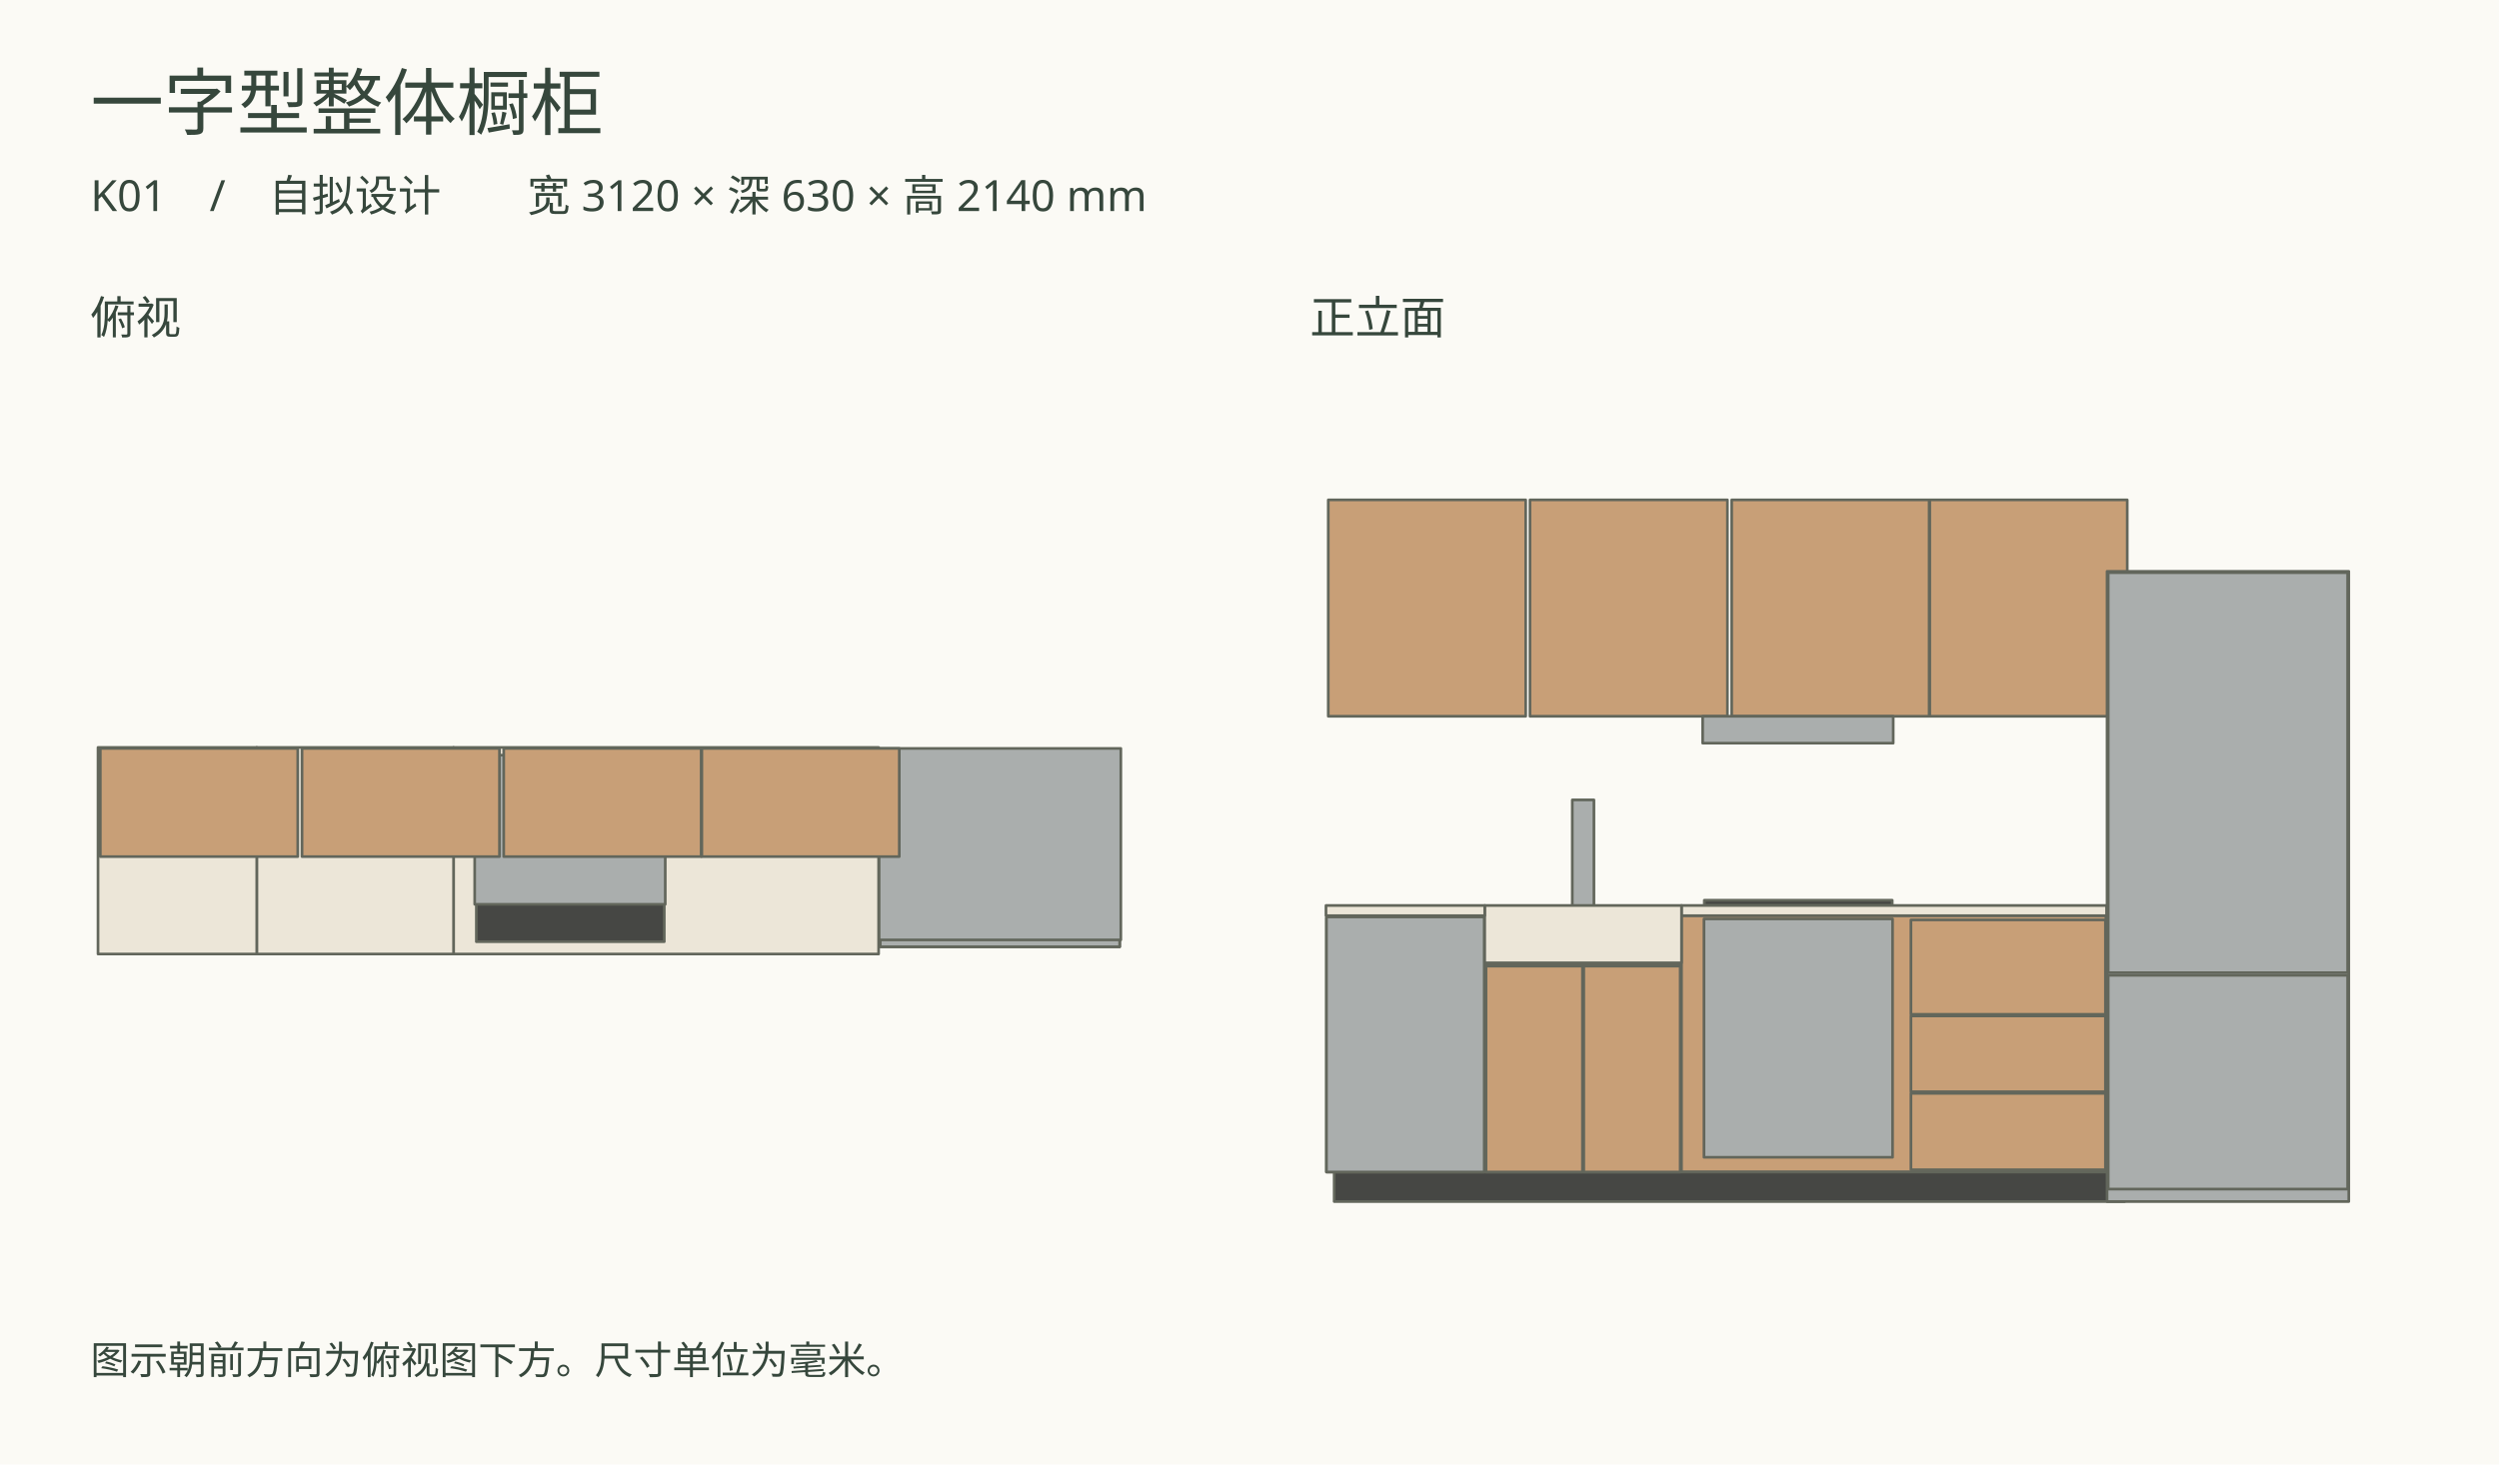
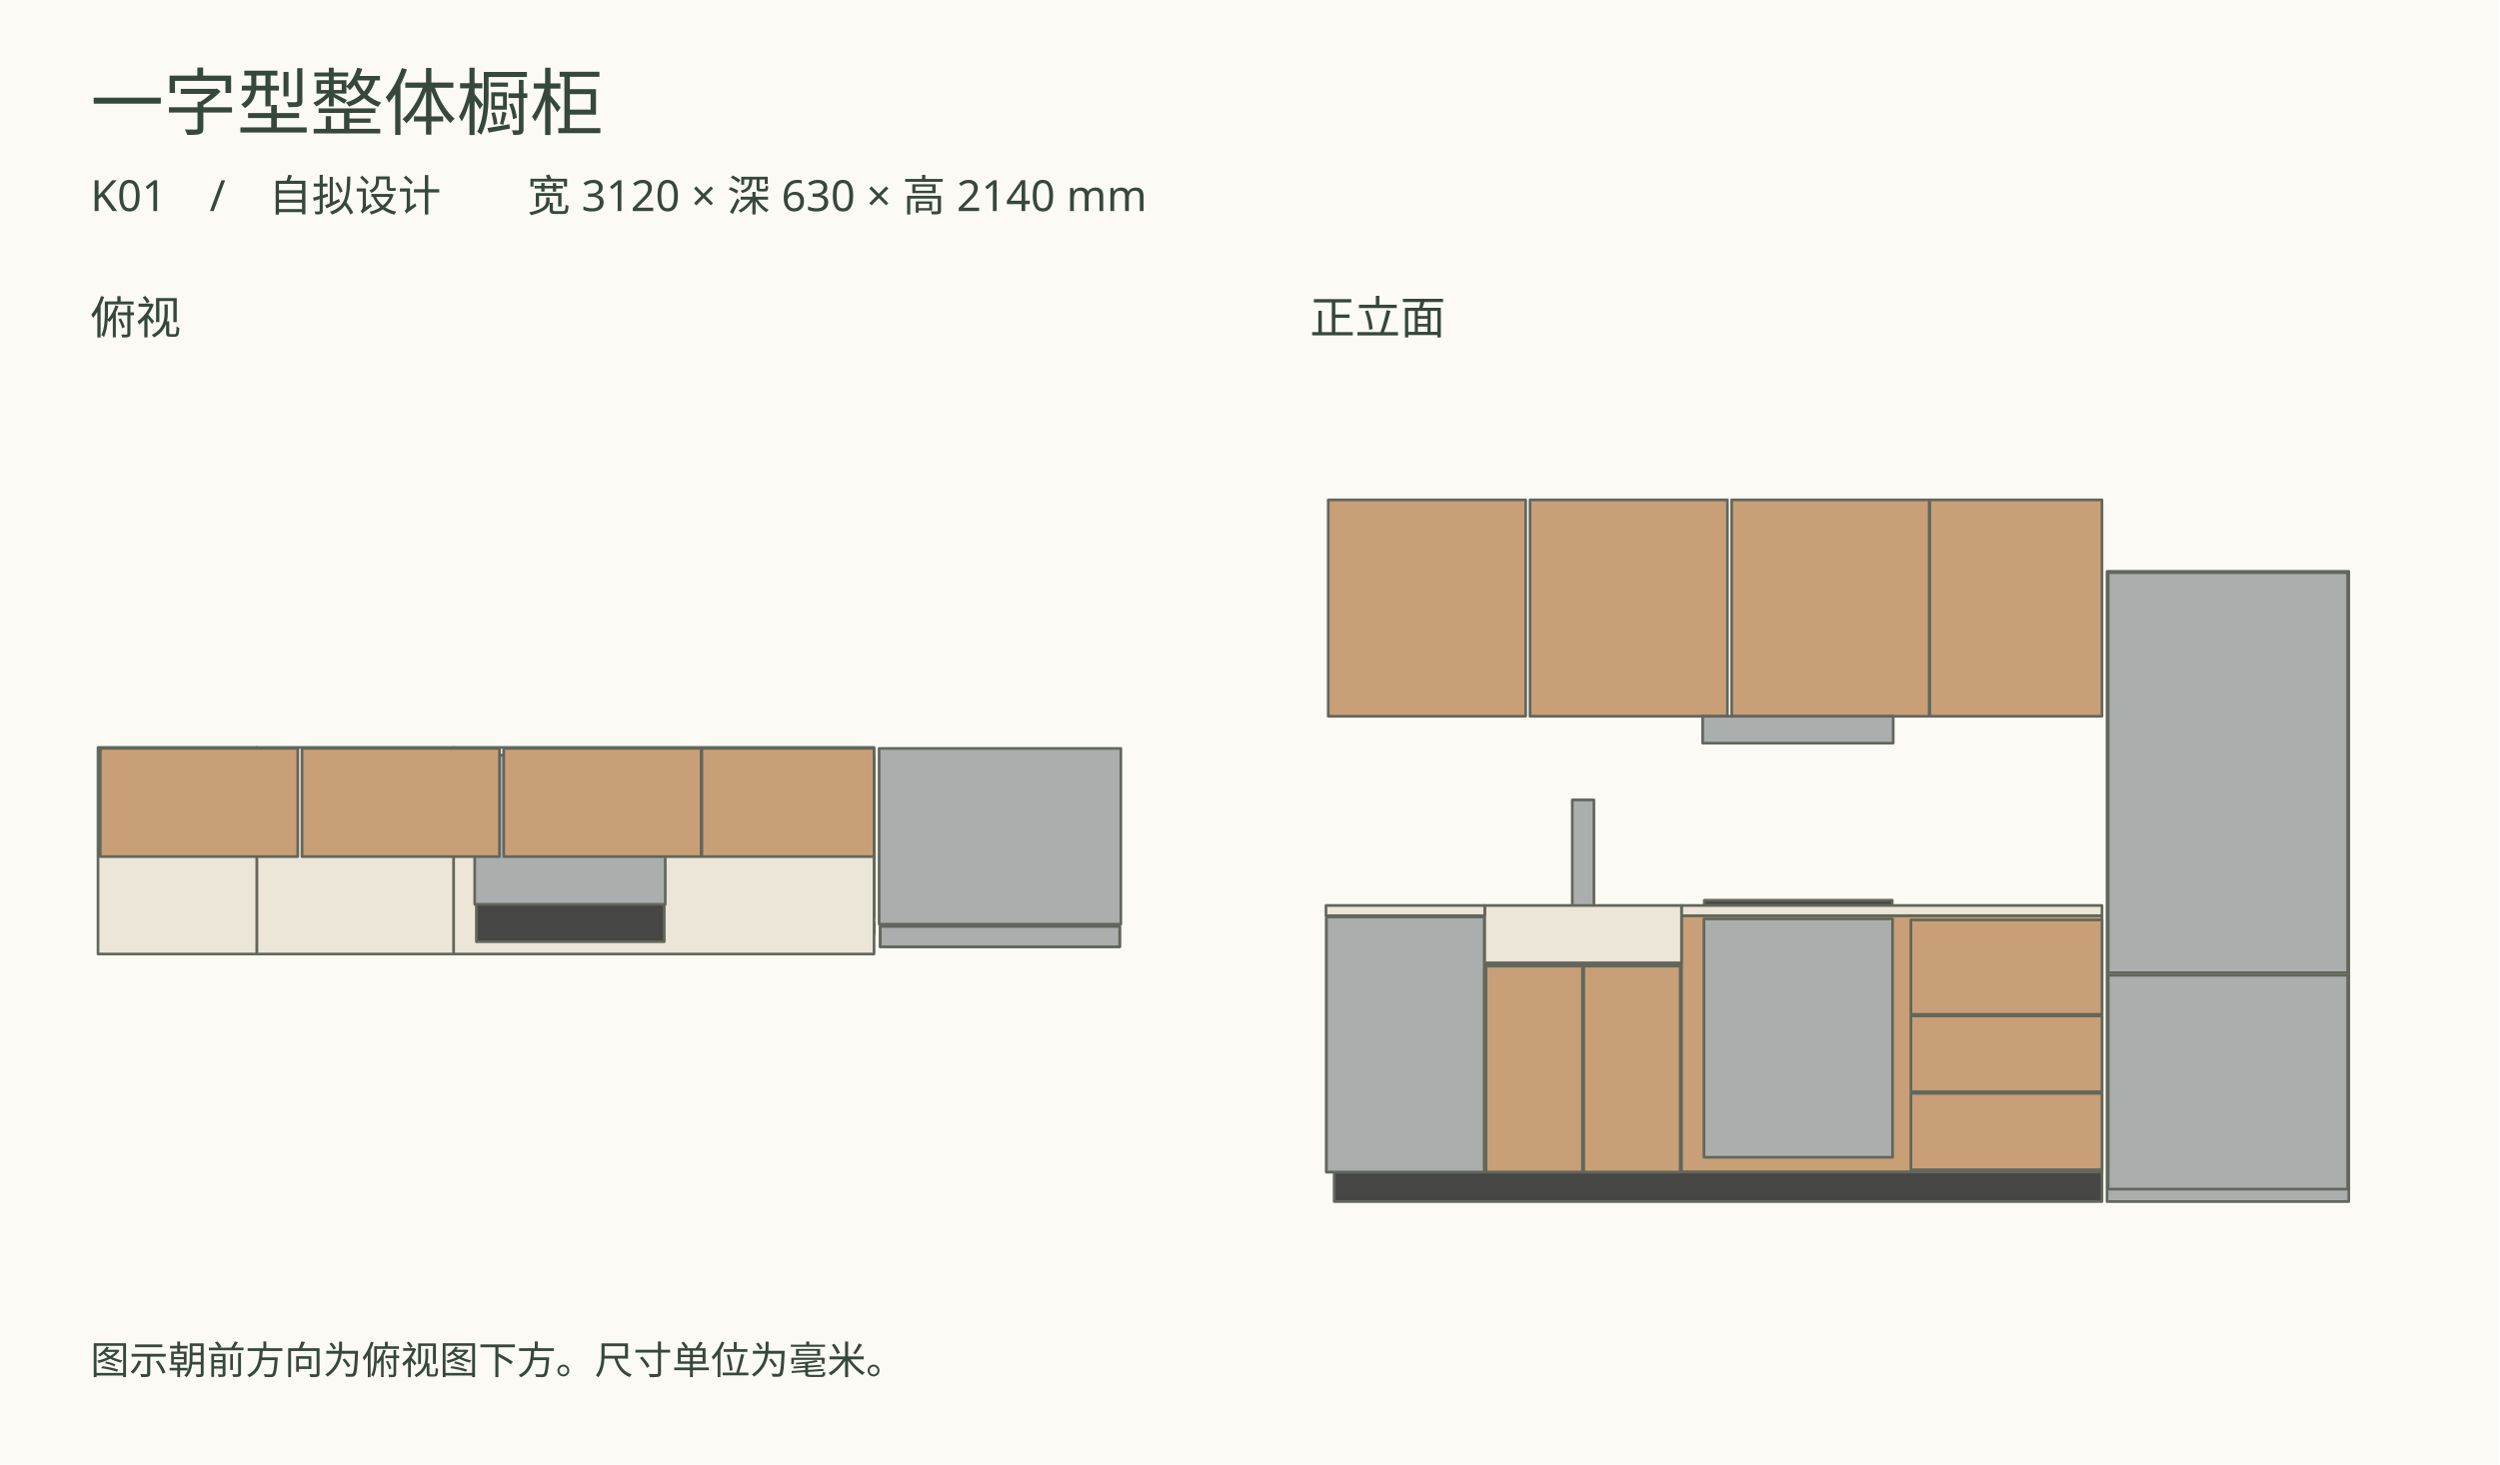
<svg xmlns="http://www.w3.org/2000/svg" viewBox="0 0 1160 680" width="1160" height="680">
  <rect width="1160" height="680" fill="#fbfaf5" />
  <text x="42" y="60" fill="#36473c" style="font:34px sans-serif">一字型整体橱柜</text>
  <text x="42" y="98" fill="#36473c" style="font:20px sans-serif">K01　/　自拟设计　　宽 3120 × 深 630 × 高 2140 mm</text>
  <text x="42" y="155" fill="#36473c" style="font:21px sans-serif">俯视</text>
  <text x="608" y="155" fill="#36473c" style="font:21px sans-serif">正立面</text>
  <g id="plan" transform="translate(283 395) scale(0.1522436)" stroke="#62665b" stroke-width="8.211" stroke-linejoin="round">
-     <rect x="-1535.0" y="-282.5" width="2410" height="489" rx="0" data-part="0" fill="#464744" data-material="black" data-shape="box" data-name="踢脚" />
-     <rect x="223.5" y="218.5" width="593" height="35" rx="0" data-part="8" fill="#c89f77" data-material="oak" data-shape="drawer" data-name="备餐抽屉" />
-     <rect x="223.5" y="218.5" width="593" height="35" rx="0" data-part="9" fill="#c89f77" data-material="oak" data-shape="drawer" data-name="备餐抽屉" />
+     <rect x="-1535.0" y="-282.5" width="2341" height="489" rx="0" data-part="0" fill="#464744" data-material="black" data-shape="box" data-name="踢脚" />
+     <rect x="223.5" y="218.5" width="582.5" height="35" rx="0" data-part="8" fill="#c89f77" data-material="oak" data-shape="drawer" data-name="备餐抽屉" />
+     <rect x="223.5" y="218.5" width="582.5" height="35" rx="0" data-part="9" fill="#c89f77" data-material="oak" data-shape="drawer" data-name="备餐抽屉" />
    <rect x="825.0" y="231.0" width="730" height="62" rx="0" data-part="18" fill="#aaaead" data-material="steel" data-shape="appliance" data-name="冷冻室" />
    <rect x="-1072.0" y="222.0" width="294" height="32" rx="0" data-part="11" fill="#c89f77" data-material="oak" data-shape="door" data-name="水槽柜门" />
    <rect x="-774.0" y="222.0" width="294" height="32" rx="0" data-part="12" fill="#c89f77" data-material="oak" data-shape="door" data-name="水槽柜门" />
    <rect x="-1074.0" y="-284.0" width="596" height="484" rx="0" data-part="2" fill="#c89f77" data-material="oak" data-shape="box" data-name="水槽地柜底箱" />
-     <rect x="223.5" y="218.5" width="593" height="35" rx="0" data-part="10" fill="#c89f77" data-material="oak" data-shape="drawer" data-name="备餐抽屉" />
+     <rect x="223.5" y="218.5" width="582.5" height="35" rx="0" data-part="10" fill="#c89f77" data-material="oak" data-shape="drawer" data-name="备餐抽屉" />
    <rect x="-407.5" y="212.0" width="575" height="62" rx="0" data-part="15" fill="#aaaead" data-material="steel" data-shape="oven" data-name="嵌入烤箱" />
    <rect x="-1558.5" y="-284.0" width="481" height="484" rx="0" data-part="3" fill="#aaaead" data-material="steel" data-shape="box" data-name="洗碗机箱" />
    <rect x="-1558.5" y="206.5" width="481" height="69" rx="0" data-part="7" fill="#aaaead" data-material="steel" data-shape="appliance" data-name="洗碗机" />
-     <rect x="-476.0" y="-284.0" width="1294" height="484" rx="0" data-part="1" fill="#c89f77" data-material="oak" data-shape="box" data-name="炉具地柜" />
+     <rect x="-476.0" y="-284.0" width="1282" height="484" rx="0" data-part="1" fill="#c89f77" data-material="oak" data-shape="box" data-name="炉具地柜" />
    <rect x="-1073.0" y="223.0" width="594" height="32" rx="0" data-part="13" fill="#c89f77" data-material="oak" data-shape="box" data-name="水槽前封板" />
-     <rect x="-476.0" y="-315.0" width="1296" height="630" rx="0" data-part="4" fill="#ece6d8" data-material="stone" data-shape="box" data-name="备餐台" />
+     <rect x="-476.0" y="-315.0" width="1282" height="630" rx="0" data-part="4" fill="#ece6d8" data-material="stone" data-shape="box" data-name="备餐台" />
    <rect x="-1076.0" y="-315.0" width="600" height="630" rx="0" data-part="5" fill="#ece6d8" data-material="stone" data-shape="sink" data-name="水槽台面" />
    <rect x="-1560.0" y="-315.0" width="484" height="630" rx="0" data-part="6" fill="#ece6d8" data-material="stone" data-shape="box" data-name="洗碗机台面" />
    <rect x="-406.5" y="-259.5" width="573" height="537" rx="0" data-part="14" fill="#464744" data-material="black" data-shape="hob" data-name="炉台" />
    <rect x="-809.0" y="-300.0" width="66" height="176" rx="0" data-part="16" fill="#aaaead" data-material="steel" data-shape="tap" data-name="龙头" />
    <rect x="-411.5" y="-291.5" width="581" height="455" rx="0" data-part="24" fill="#aaaead" data-material="steel" data-shape="hood" data-name="抽油烟机" />
    <rect x="825.0" y="231.0" width="730" height="62" rx="0" data-part="19" fill="#aaaead" data-material="steel" data-shape="appliance" data-name="冷藏室" />
-     <rect x="821.5" y="-312.0" width="737" height="584" rx="0" data-part="17" fill="#aaaead" data-material="steel" data-shape="box" data-name="冰箱箱体" />
+     <rect x="821.5" y="-312.0" width="737" height="536" rx="0" data-part="17" fill="#aaaead" data-material="steel" data-shape="box" data-name="冰箱箱体" />
    <rect x="-1553.0" y="-312.0" width="602" height="330" rx="0" data-part="20" fill="#c89f77" data-material="oak" data-shape="upper" data-name="吊柜" />
    <rect x="-938.0" y="-312.0" width="602" height="330" rx="0" data-part="21" fill="#c89f77" data-material="oak" data-shape="upper" data-name="吊柜" />
    <rect x="-323.0" y="-312.0" width="602" height="330" rx="0" data-part="22" fill="#c89f77" data-material="oak" data-shape="upper" data-name="吊柜" />
-     <rect x="281.0" y="-312.0" width="602" height="330" rx="0" data-part="23" fill="#c89f77" data-material="oak" data-shape="upper" data-name="吊柜" />
+     <rect x="281.0" y="-312.0" width="525" height="330" rx="0" data-part="23" fill="#c89f77" data-material="oak" data-shape="upper" data-name="吊柜" />
  </g>
  <g id="front" transform="translate(853 557.9006) scale(0.1522436)" stroke="#62665b" stroke-width="8.211" stroke-linejoin="round">
    <rect x="-809.0" y="-1225" width="66" height="324" rx="0" data-part="16" fill="#aaaead" />
    <rect x="-1553.0" y="-2140" width="602" height="660" rx="0" data-part="20" fill="#c89f77" />
    <rect x="-938.0" y="-2140" width="602" height="660" rx="0" data-part="21" fill="#c89f77" />
    <rect x="-323.0" y="-2140" width="602" height="660" rx="0" data-part="22" fill="#c89f77" />
-     <rect x="281.0" y="-2140" width="602" height="660" rx="0" data-part="23" fill="#c89f77" />
+     <rect x="281.0" y="-2140" width="525" height="660" rx="0" data-part="23" fill="#c89f77" />
    <rect x="-411.5" y="-1480" width="581" height="82" rx="0" data-part="24" fill="#aaaead" />
-     <rect x="-476.0" y="-872" width="1294" height="782" rx="0" data-part="1" fill="#c89f77" />
+     <rect x="-476.0" y="-872" width="1282" height="782" rx="0" data-part="1" fill="#c89f77" />
    <rect x="-1074.0" y="-724" width="596" height="634" rx="0" data-part="2" fill="#c89f77" />
    <rect x="-1558.5" y="-865" width="481" height="775" rx="0" data-part="3" fill="#aaaead" />
-     <rect x="-1535.0" y="-90" width="2410" height="90" rx="0" data-part="0" fill="#464744" />
-     <rect x="223.5" y="-330" width="593" height="233" rx="0" data-part="8" fill="#c89f77" />
-     <rect x="223.5" y="-566" width="593" height="231" rx="0" data-part="9" fill="#c89f77" />
-     <rect x="223.5" y="-859" width="593" height="288" rx="0" data-part="10" fill="#c89f77" />
+     <rect x="-1535.0" y="-90" width="2341" height="90" rx="0" data-part="0" fill="#464744" />
+     <rect x="821.5" y="-1922" width="737" height="1922" rx="0" data-part="17" fill="#aaaead" />
+     <rect x="223.5" y="-330" width="582.5" height="233" rx="0" data-part="8" fill="#c89f77" />
+     <rect x="223.5" y="-566" width="582.5" height="231" rx="0" data-part="9" fill="#c89f77" />
+     <rect x="223.5" y="-859" width="582.5" height="288" rx="0" data-part="10" fill="#c89f77" />
    <rect x="-1072.0" y="-718" width="294" height="628" rx="0" data-part="11" fill="#c89f77" />
    <rect x="-774.0" y="-718" width="294" height="628" rx="0" data-part="12" fill="#c89f77" />
    <rect x="-1073.0" y="-873" width="594" height="151" rx="0" data-part="13" fill="#c89f77" />
-     <rect x="821.5" y="-1922" width="737" height="1922" rx="0" data-part="17" fill="#aaaead" />
    <rect x="-407.5" y="-862" width="575" height="727" rx="0" data-part="15" fill="#aaaead" />
    <rect x="-1558.5" y="-868" width="481" height="778" rx="0" data-part="7" fill="#aaaead" />
    <rect x="-406.5" y="-919" width="573" height="16" rx="0" data-part="14" fill="#464744" />
    <rect x="825.0" y="-690" width="730" height="652" rx="0" data-part="18" fill="#aaaead" />
    <rect x="825.0" y="-1918" width="730" height="1220" rx="0" data-part="19" fill="#aaaead" />
-     <rect x="-476.0" y="-903" width="1296" height="31" rx="0" data-part="4" fill="#ece6d8" />
+     <rect x="-476.0" y="-903" width="1282" height="31" rx="0" data-part="4" fill="#ece6d8" />
    <rect x="-1076.0" y="-903" width="600" height="175" rx="0" data-part="5" fill="#ece6d8" />
    <rect x="-1560.0" y="-903" width="484" height="31" rx="0" data-part="6" fill="#ece6d8" />
  </g>
  <text x="42" y="638" fill="#36473c" style="font:18px sans-serif">图示朝前方向为俯视图下方。尺寸单位为毫米。</text>
</svg>
